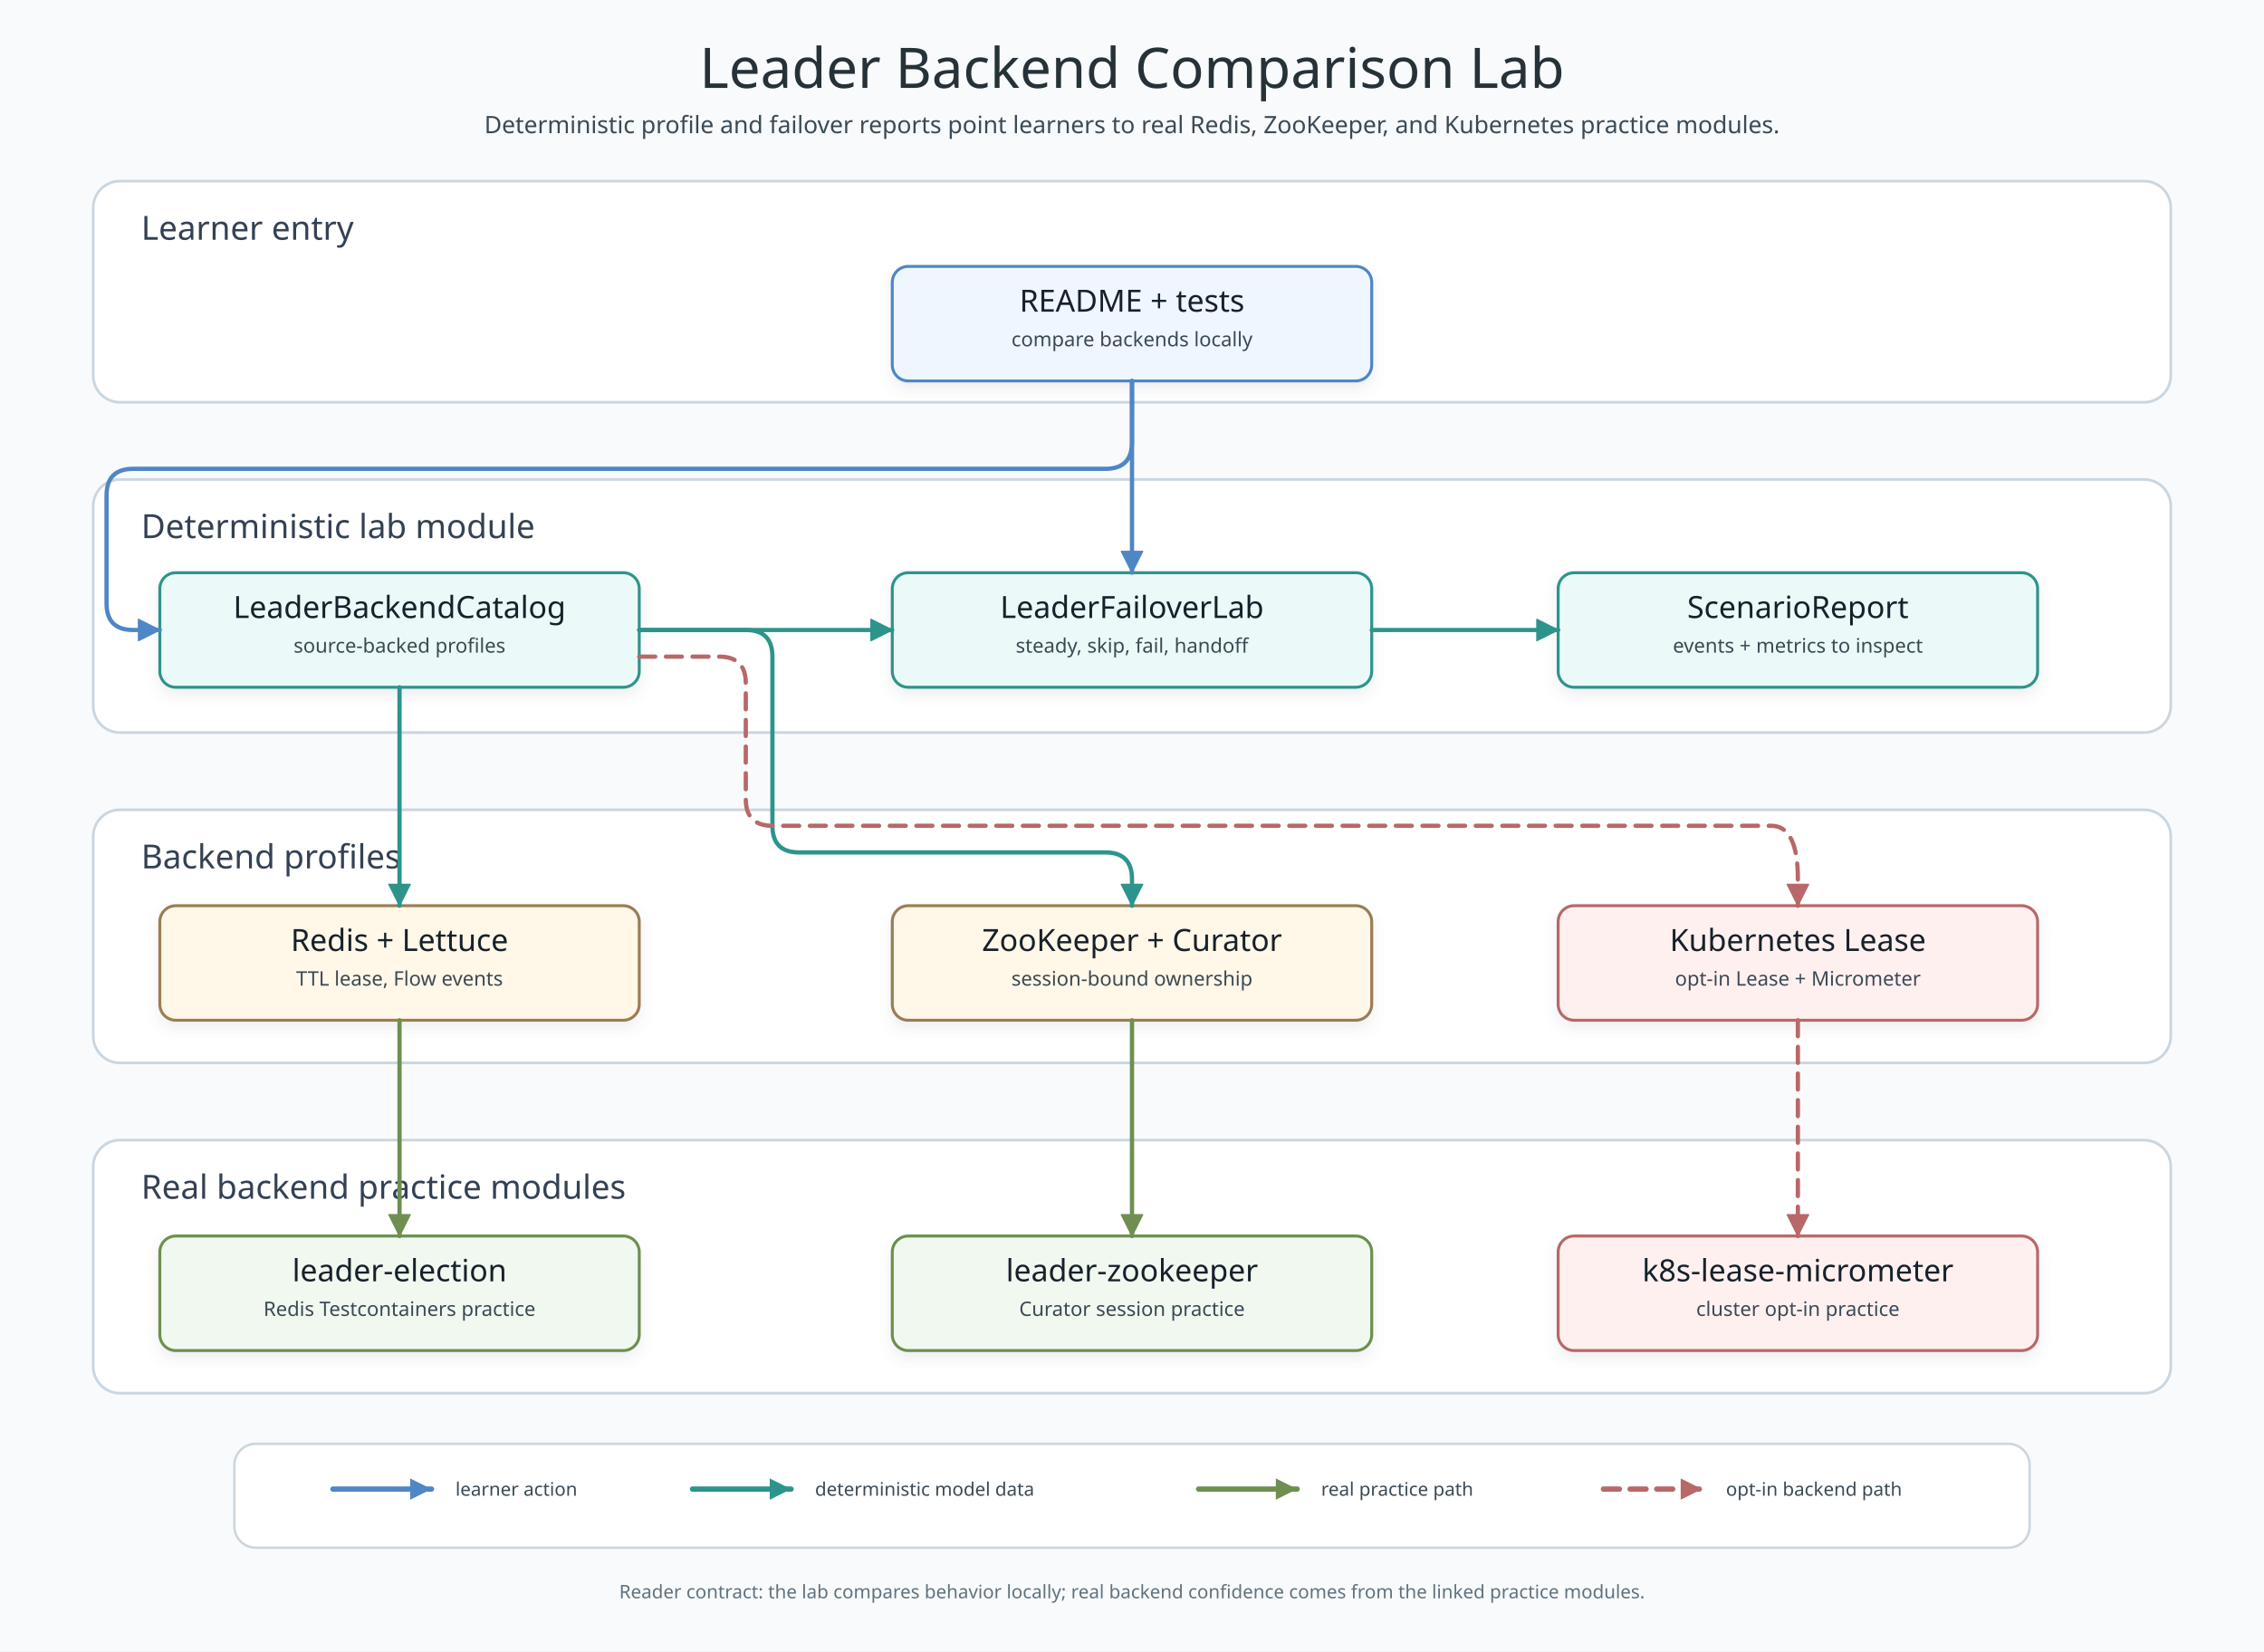
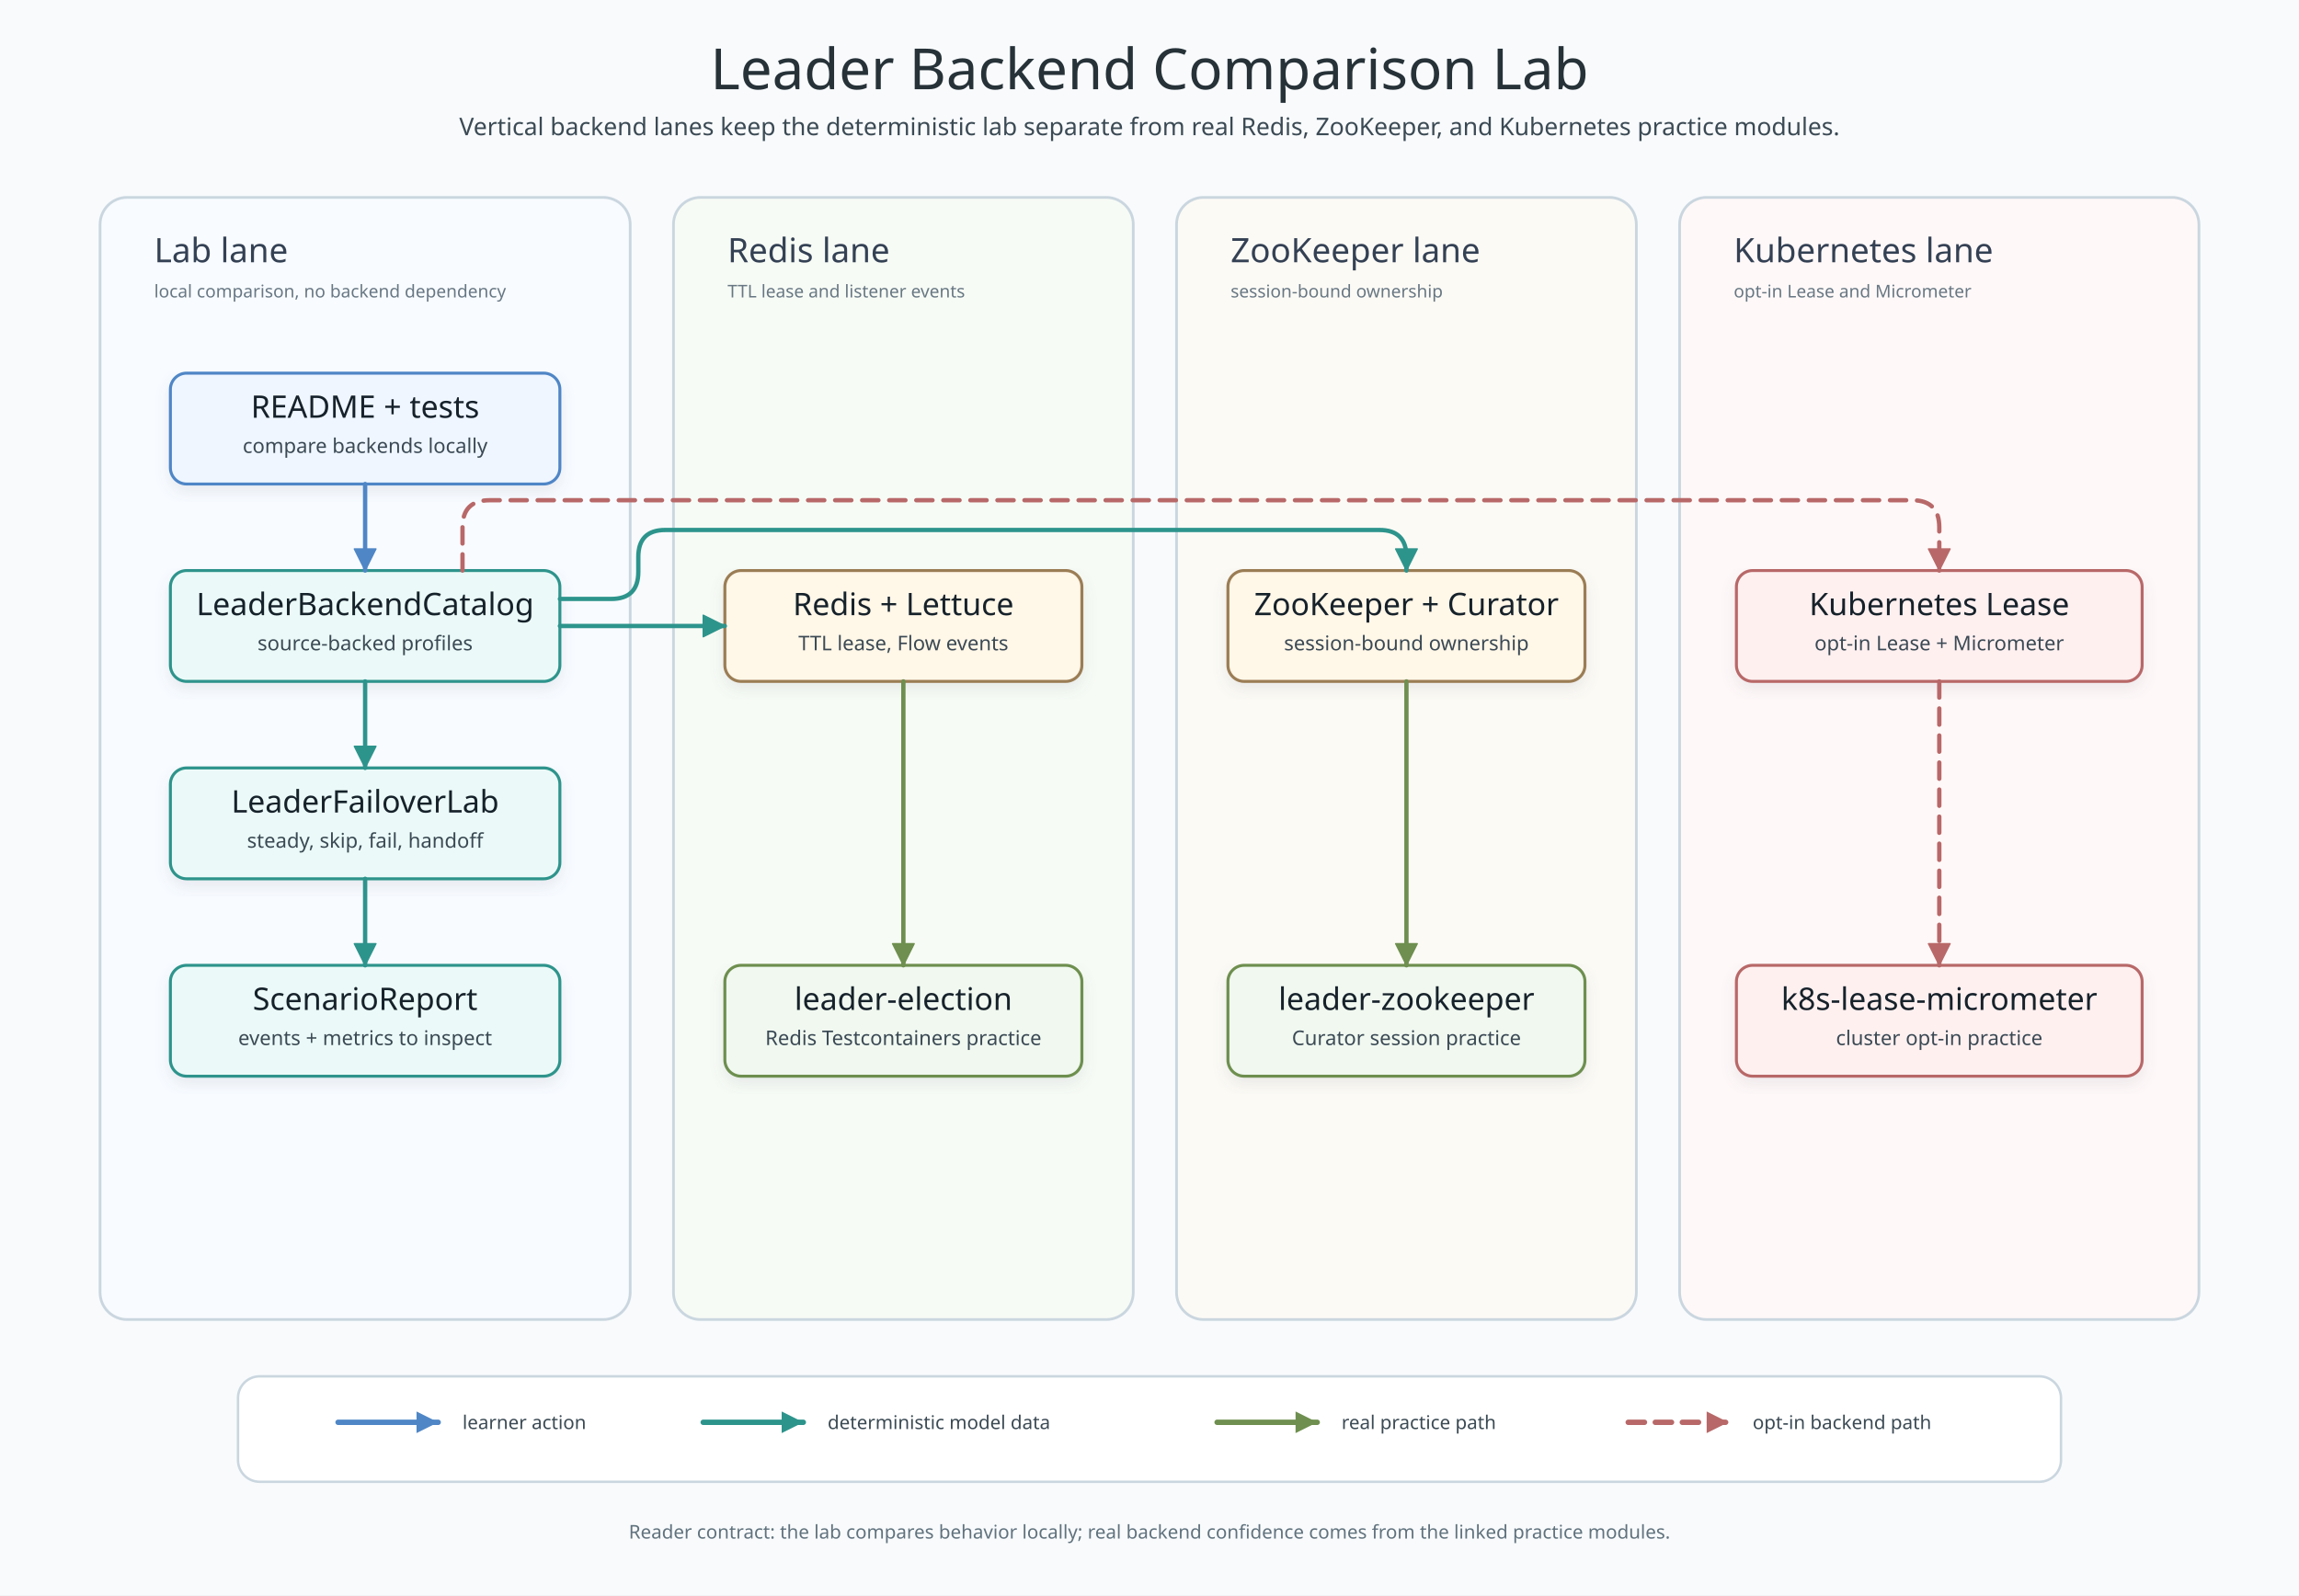
- <svg xmlns="http://www.w3.org/2000/svg" width="1700" height="1240" viewBox="0 0 1700 1240" role="img" aria-labelledby="title desc">
+ <svg xmlns="http://www.w3.org/2000/svg" width="1700" height="1180" viewBox="0 0 1700 1180" role="img" aria-labelledby="title desc">
  <defs>
    <filter id="shadow" x="-8%" y="-8%" width="116%" height="124%">
      <feDropShadow dx="0" dy="5" stdDeviation="5" flood-color="#64748B" flood-opacity="0.12" />
    </filter>
    <style>
-       .bg{fill:#F8FAFC}.title{font-family:"Architects Daughter";font-size:42px;fill:#263238}.subtitle,.body,.small,.legendText,.footer{font-family:"Comic Mono";fill:#3B4A54}.subtitle{font-size:18px}.layerTitle{font-family:"Architects Daughter";font-size:25px;fill:#344154}.cardTitle{font-family:"Architects Daughter";font-size:23px;fill:#16202A}.body{font-size:15px}.small{font-size:13px;fill:#5B6975}.footer{font-size:14px;fill:#60727D}.layer{fill:#FFFFFF;stroke:#CAD6DF;stroke-width:2}.card{stroke-width:2.2}.blue{fill:#EFF6FF;stroke:#4F86C6}.green{fill:#F0F8F0;stroke:#6E8F4F}.amber{fill:#FFF7E8;stroke:#9B7D54}.teal{fill:#EBFAF8;stroke:#2D948C}.red{fill:#FFF0F0;stroke:#B86868}.connector{fill:none;stroke-width:3.2;stroke-linecap:round;stroke-linejoin:round}.learn{stroke:#4F86C6}.model{stroke:#2D948C}.practice{stroke:#6E8F4F}.optional{stroke:#B86868;stroke-dasharray:12 8}.arrowHead{stroke-dasharray:none;stroke-linejoin:round}.legendBox{fill:#FFFFFF;stroke:#CAD6DF;stroke-width:1.8}.legendText{font-size:14px}
+       .bg{fill:#F8FAFC}.title{font-family:"Architects Daughter";font-size:42px;fill:#263238}.subtitle,.body,.small,.legendText,.footer{font-family:"Comic Mono";fill:#3B4A54}.subtitle{font-size:18px}.laneTitle{font-family:"Architects Daughter";font-size:25px;fill:#344154}.laneNote{font-family:"Comic Mono";font-size:13px;fill:#677783}.cardTitle{font-family:"Architects Daughter";font-size:23px;fill:#16202A}.body{font-size:15px}.footer{font-size:14px;fill:#60727D}.lane{stroke:#CAD6DF;stroke-width:2}.laneLab{fill:#F8FBFF}.laneRedis{fill:#F7FBF5}.laneZoo{fill:#FCFAF5}.laneK8s{fill:#FFF8F8}.card{stroke-width:2.2}.blue{fill:#EFF6FF;stroke:#4F86C6}.green{fill:#F0F8F0;stroke:#6E8F4F}.amber{fill:#FFF7E8;stroke:#9B7D54}.teal{fill:#EBFAF8;stroke:#2D948C}.red{fill:#FFF0F0;stroke:#B86868}.connector{fill:none;stroke-width:3.2;stroke-linecap:round;stroke-linejoin:round}.learn{stroke:#4F86C6}.model{stroke:#2D948C}.practice{stroke:#6E8F4F}.optional{stroke:#B86868;stroke-dasharray:12 8}.arrowHead{stroke-dasharray:none;stroke-linejoin:round}.legendBox{fill:#FFFFFF;stroke:#CAD6DF;stroke-width:1.8}.legendText{font-size:14px}
    </style>
  </defs>
-   <rect class="bg" width="1700" height="1240" />
+   <rect class="bg" width="1700" height="1180" />
  <text class="title" x="850" y="66" text-anchor="middle">Leader Backend Comparison Lab</text>
-   <text class="subtitle" x="850" y="100" text-anchor="middle">Deterministic profile and failover reports point learners to real Redis, ZooKeeper, and Kubernetes practice modules.</text>
-   <rect class="layer" x="70" y="136" width="1560" height="166" rx="20" />
-   <text class="layerTitle" x="106" y="180">Learner entry</text>
+   <text class="subtitle" x="850" y="100" text-anchor="middle">Vertical backend lanes keep the deterministic lab separate from real Redis, ZooKeeper, and Kubernetes practice modules.</text>
+   <rect class="lane laneLab" x="74" y="146" width="392" height="830" rx="20" />
+   <text class="laneTitle" x="114" y="194">Lab lane</text>
+   <text class="laneNote" x="114" y="220">local comparison, no backend dependency</text>
+   <rect class="lane laneRedis" x="498" y="146" width="340" height="830" rx="20" />
+   <text class="laneTitle" x="538" y="194">Redis lane</text>
+   <text class="laneNote" x="538" y="220">TTL lease and listener events</text>
+   <rect class="lane laneZoo" x="870" y="146" width="340" height="830" rx="20" />
+   <text class="laneTitle" x="910" y="194">ZooKeeper lane</text>
+   <text class="laneNote" x="910" y="220">session-bound ownership</text>
+   <rect class="lane laneK8s" x="1242" y="146" width="384" height="830" rx="20" />
+   <text class="laneTitle" x="1282" y="194">Kubernetes lane</text>
+   <text class="laneNote" x="1282" y="220">opt-in Lease and Micrometer</text>
  <g class="node" data-node="learner" filter="url(#shadow)">
-     <rect class="card blue" x="670" y="200" width="360" height="86" rx="12" />
-     <text class="cardTitle" x="850" y="234" text-anchor="middle">README + tests</text>
-     <text class="body" x="850" y="260" text-anchor="middle">compare backends locally</text>
+     <rect class="card blue" x="126" y="276" width="288" height="82" rx="12" />
+     <text class="cardTitle" x="270" y="309" text-anchor="middle">README + tests</text>
+     <text class="body" x="270" y="335" text-anchor="middle">compare backends locally</text>
  </g>
-   <rect class="layer" x="70" y="360" width="1560" height="190" rx="20" />
-   <text class="layerTitle" x="106" y="404">Deterministic lab module</text>
  <g class="node" data-node="catalog" filter="url(#shadow)">
-     <rect class="card teal" x="120" y="430" width="360" height="86" rx="12" />
-     <text class="cardTitle" x="300" y="464" text-anchor="middle">LeaderBackendCatalog</text>
-     <text class="body" x="300" y="490" text-anchor="middle">source-backed profiles</text>
+     <rect class="card teal" x="126" y="422" width="288" height="82" rx="12" />
+     <text class="cardTitle" x="270" y="455" text-anchor="middle">LeaderBackendCatalog</text>
+     <text class="body" x="270" y="481" text-anchor="middle">source-backed profiles</text>
  </g>
  <g class="node" data-node="failover-lab" filter="url(#shadow)">
-     <rect class="card teal" x="670" y="430" width="360" height="86" rx="12" />
-     <text class="cardTitle" x="850" y="464" text-anchor="middle">LeaderFailoverLab</text>
-     <text class="body" x="850" y="490" text-anchor="middle">steady, skip, fail, handoff</text>
+     <rect class="card teal" x="126" y="568" width="288" height="82" rx="12" />
+     <text class="cardTitle" x="270" y="601" text-anchor="middle">LeaderFailoverLab</text>
+     <text class="body" x="270" y="627" text-anchor="middle">steady, skip, fail, handoff</text>
  </g>
  <g class="node" data-node="scenario-report" filter="url(#shadow)">
-     <rect class="card teal" x="1170" y="430" width="360" height="86" rx="12" />
-     <text class="cardTitle" x="1350" y="464" text-anchor="middle">ScenarioReport</text>
-     <text class="body" x="1350" y="490" text-anchor="middle">events + metrics to inspect</text>
+     <rect class="card teal" x="126" y="714" width="288" height="82" rx="12" />
+     <text class="cardTitle" x="270" y="747" text-anchor="middle">ScenarioReport</text>
+     <text class="body" x="270" y="773" text-anchor="middle">events + metrics to inspect</text>
  </g>
-   <rect class="layer" x="70" y="608" width="1560" height="190" rx="20" />
-   <text class="layerTitle" x="106" y="652">Backend profiles</text>
  <g class="node" data-node="redis-profile" filter="url(#shadow)">
-     <rect class="card amber" x="120" y="680" width="360" height="86" rx="12" />
-     <text class="cardTitle" x="300" y="714" text-anchor="middle">Redis + Lettuce</text>
-     <text class="body" x="300" y="740" text-anchor="middle">TTL lease, Flow events</text>
+     <rect class="card amber" x="536" y="422" width="264" height="82" rx="12" />
+     <text class="cardTitle" x="668" y="455" text-anchor="middle">Redis + Lettuce</text>
+     <text class="body" x="668" y="481" text-anchor="middle">TTL lease, Flow events</text>
+   </g>
+   <g class="node" data-node="redis-module" filter="url(#shadow)">
+     <rect class="card green" x="536" y="714" width="264" height="82" rx="12" />
+     <text class="cardTitle" x="668" y="747" text-anchor="middle">leader-election</text>
+     <text class="body" x="668" y="773" text-anchor="middle">Redis Testcontainers practice</text>
  </g>
  <g class="node" data-node="zookeeper-profile" filter="url(#shadow)">
-     <rect class="card amber" x="670" y="680" width="360" height="86" rx="12" />
-     <text class="cardTitle" x="850" y="714" text-anchor="middle">ZooKeeper + Curator</text>
-     <text class="body" x="850" y="740" text-anchor="middle">session-bound ownership</text>
+     <rect class="card amber" x="908" y="422" width="264" height="82" rx="12" />
+     <text class="cardTitle" x="1040" y="455" text-anchor="middle">ZooKeeper + Curator</text>
+     <text class="body" x="1040" y="481" text-anchor="middle">session-bound ownership</text>
+   </g>
+   <g class="node" data-node="zookeeper-module" filter="url(#shadow)">
+     <rect class="card green" x="908" y="714" width="264" height="82" rx="12" />
+     <text class="cardTitle" x="1040" y="747" text-anchor="middle">leader-zookeeper</text>
+     <text class="body" x="1040" y="773" text-anchor="middle">Curator session practice</text>
  </g>
  <g class="node" data-node="kubernetes-profile" filter="url(#shadow)">
-     <rect class="card red" x="1170" y="680" width="360" height="86" rx="12" />
-     <text class="cardTitle" x="1350" y="714" text-anchor="middle">Kubernetes Lease</text>
-     <text class="body" x="1350" y="740" text-anchor="middle">opt-in Lease + Micrometer</text>
-   </g>
-   <rect class="layer" x="70" y="856" width="1560" height="190" rx="20" />
-   <text class="layerTitle" x="106" y="900">Real backend practice modules</text>
-   <g class="node" data-node="redis-module" filter="url(#shadow)">
-     <rect class="card green" x="120" y="928" width="360" height="86" rx="12" />
-     <text class="cardTitle" x="300" y="962" text-anchor="middle">leader-election</text>
-     <text class="body" x="300" y="988" text-anchor="middle">Redis Testcontainers practice</text>
-   </g>
-   <g class="node" data-node="zookeeper-module" filter="url(#shadow)">
-     <rect class="card green" x="670" y="928" width="360" height="86" rx="12" />
-     <text class="cardTitle" x="850" y="962" text-anchor="middle">leader-zookeeper</text>
-     <text class="body" x="850" y="988" text-anchor="middle">Curator session practice</text>
+     <rect class="card red" x="1284" y="422" width="300" height="82" rx="12" />
+     <text class="cardTitle" x="1434" y="455" text-anchor="middle">Kubernetes Lease</text>
+     <text class="body" x="1434" y="481" text-anchor="middle">opt-in Lease + Micrometer</text>
  </g>
  <g class="node" data-node="kubernetes-module" filter="url(#shadow)">
-     <rect class="card red" x="1170" y="928" width="360" height="86" rx="12" />
-     <text class="cardTitle" x="1350" y="962" text-anchor="middle">k8s-lease-micrometer</text>
-     <text class="body" x="1350" y="988" text-anchor="middle">cluster opt-in practice</text>
+     <rect class="card red" x="1284" y="714" width="300" height="82" rx="12" />
+     <text class="cardTitle" x="1434" y="747" text-anchor="middle">k8s-lease-micrometer</text>
+     <text class="body" x="1434" y="773" text-anchor="middle">cluster opt-in practice</text>
  </g>
  <g class="edge" data-edge="learner-&gt;catalog" data-label="learner reads backend profile matrix">
-     <path data-connector="learner-to-catalog" class="connector learn" d="M 850 286 L 850 332 Q 850 352 830 352 L 100 352 Q 80 352 80 372 L 80 453 Q 80 473 100 473 L 120 473" />
-     <polygon data-connector-head="learner-to-catalog" class="arrowHead" points="120,473 104,465 104,481" fill="#4F86C6" stroke="#4F86C6" stroke-dasharray="none" style="stroke-dasharray:none" />
-   </g>
-   <g class="edge" data-edge="learner-&gt;failover-lab" data-label="learner runs deterministic failover scenarios">
-     <path data-connector="learner-to-failover" class="connector learn" d="M 850 286 L 850 430" />
-     <polygon data-connector-head="learner-to-failover" class="arrowHead" points="850,430 842,414 858,414" fill="#4F86C6" stroke="#4F86C6" stroke-dasharray="none" style="stroke-dasharray:none" />
+     <path data-connector="learner-to-catalog" class="connector learn" d="M 270 358 L 270 422" />
+     <polygon data-connector-head="learner-to-catalog" class="arrowHead" points="270,422 262,406 278,406" fill="#4F86C6" stroke="#4F86C6" stroke-dasharray="none" style="stroke-dasharray:none" />
  </g>
  <g class="edge" data-edge="catalog-&gt;failover-lab" data-label="catalog supplies backend semantics">
-     <path data-connector="catalog-to-failover" class="connector model" d="M 480 473 L 670 473" />
-     <polygon data-connector-head="catalog-to-failover" class="arrowHead" points="670,473 654,465 654,481" fill="#2D948C" stroke="#2D948C" stroke-dasharray="none" style="stroke-dasharray:none" />
+     <path data-connector="catalog-to-failover" class="connector model" d="M 270 504 L 270 568" />
+     <polygon data-connector-head="catalog-to-failover" class="arrowHead" points="270,568 262,552 278,552" fill="#2D948C" stroke="#2D948C" stroke-dasharray="none" style="stroke-dasharray:none" />
  </g>
  <g class="edge" data-edge="failover-lab-&gt;scenario-report" data-label="lab emits scenario report">
-     <path data-connector="failover-to-report" class="connector model" d="M 1030 473 L 1170 473" />
-     <polygon data-connector-head="failover-to-report" class="arrowHead" points="1170,473 1154,465 1154,481" fill="#2D948C" stroke="#2D948C" stroke-dasharray="none" style="stroke-dasharray:none" />
+     <path data-connector="failover-to-report" class="connector model" d="M 270 650 L 270 714" />
+     <polygon data-connector-head="failover-to-report" class="arrowHead" points="270,714 262,698 278,698" fill="#2D948C" stroke="#2D948C" stroke-dasharray="none" style="stroke-dasharray:none" />
  </g>
  <g class="edge" data-edge="catalog-&gt;redis-profile" data-label="catalog includes Redis TTL profile">
-     <path data-connector="catalog-to-redis" class="connector model" d="M 300 516 L 300 680" />
-     <polygon data-connector-head="catalog-to-redis" class="arrowHead" points="300,680 292,664 308,664" fill="#2D948C" stroke="#2D948C" stroke-dasharray="none" style="stroke-dasharray:none" />
+     <path data-connector="catalog-to-redis" class="connector model" d="M 414 463 L 536 463" />
+     <polygon data-connector-head="catalog-to-redis" class="arrowHead" points="536,463 520,455 520,471" fill="#2D948C" stroke="#2D948C" stroke-dasharray="none" style="stroke-dasharray:none" />
  </g>
  <g class="edge" data-edge="catalog-&gt;zookeeper-profile" data-label="catalog includes ZooKeeper session profile">
-     <path data-connector="catalog-to-zookeeper" class="connector model" d="M 480 473 L 560 473 Q 580 473 580 493 L 580 620 Q 580 640 600 640 L 830 640 Q 850 640 850 660 L 850 680" />
-     <polygon data-connector-head="catalog-to-zookeeper" class="arrowHead" points="850,680 842,664 858,664" fill="#2D948C" stroke="#2D948C" stroke-dasharray="none" style="stroke-dasharray:none" />
+     <path data-connector="catalog-to-zookeeper" class="connector model" d="M 414 443 L 452 443 Q 472 443 472 423 L 472 412 Q 472 392 492 392 L 1020 392 Q 1040 392 1040 412 L 1040 422" />
+     <polygon data-connector-head="catalog-to-zookeeper" class="arrowHead" points="1040,422 1032,406 1048,406" fill="#2D948C" stroke="#2D948C" stroke-dasharray="none" style="stroke-dasharray:none" />
  </g>
  <g class="edge" data-edge="catalog-&gt;kubernetes-profile" data-label="catalog includes opt-in Kubernetes Lease profile">
-     <path data-connector="catalog-to-kubernetes" class="connector optional" d="M 480 493 L 540 493 Q 560 493 560 513 L 560 600 Q 560 620 580 620 L 1330 620 Q 1350 620 1350 660 L 1350 680" />
-     <polygon data-connector-head="catalog-to-kubernetes" class="arrowHead" points="1350,680 1342,664 1358,664" fill="#B86868" stroke="#B86868" stroke-dasharray="none" style="stroke-dasharray:none" />
+     <path data-connector="catalog-to-kubernetes" class="connector optional" d="M 342 422 L 342 390 Q 342 370 362 370 L 1414 370 Q 1434 370 1434 390 L 1434 422" />
+     <polygon data-connector-head="catalog-to-kubernetes" class="arrowHead" points="1434,422 1426,406 1442,406" fill="#B86868" stroke="#B86868" stroke-dasharray="none" style="stroke-dasharray:none" />
  </g>
  <g class="edge" data-edge="redis-profile-&gt;redis-module" data-label="Redis profile links to real Redis module">
-     <path data-connector="redis-to-module" class="connector practice" d="M 300 766 L 300 928" />
-     <polygon data-connector-head="redis-to-module" class="arrowHead" points="300,928 292,912 308,912" fill="#6E8F4F" stroke="#6E8F4F" stroke-dasharray="none" style="stroke-dasharray:none" />
+     <path data-connector="redis-to-module" class="connector practice" d="M 668 504 L 668 714" />
+     <polygon data-connector-head="redis-to-module" class="arrowHead" points="668,714 660,698 676,698" fill="#6E8F4F" stroke="#6E8F4F" stroke-dasharray="none" style="stroke-dasharray:none" />
  </g>
  <g class="edge" data-edge="zookeeper-profile-&gt;zookeeper-module" data-label="ZooKeeper profile links to Curator module">
-     <path data-connector="zookeeper-to-module" class="connector practice" d="M 850 766 L 850 928" />
-     <polygon data-connector-head="zookeeper-to-module" class="arrowHead" points="850,928 842,912 858,912" fill="#6E8F4F" stroke="#6E8F4F" stroke-dasharray="none" style="stroke-dasharray:none" />
+     <path data-connector="zookeeper-to-module" class="connector practice" d="M 1040 504 L 1040 714" />
+     <polygon data-connector-head="zookeeper-to-module" class="arrowHead" points="1040,714 1032,698 1048,698" fill="#6E8F4F" stroke="#6E8F4F" stroke-dasharray="none" style="stroke-dasharray:none" />
  </g>
  <g class="edge" data-edge="kubernetes-profile-&gt;kubernetes-module" data-label="Kubernetes profile links to opt-in module">
-     <path data-connector="kubernetes-to-module" class="connector optional" d="M 1350 766 L 1350 928" />
-     <polygon data-connector-head="kubernetes-to-module" class="arrowHead" points="1350,928 1342,912 1358,912" fill="#B86868" stroke="#B86868" stroke-dasharray="none" style="stroke-dasharray:none" />
+     <path data-connector="kubernetes-to-module" class="connector optional" d="M 1434 504 L 1434 714" />
+     <polygon data-connector-head="kubernetes-to-module" class="arrowHead" points="1434,714 1426,698 1442,698" fill="#B86868" stroke="#B86868" stroke-dasharray="none" style="stroke-dasharray:none" />
  </g>
-   <rect class="legendBox" x="176" y="1084" width="1348" height="78" rx="16" />
-   <path d="M 250 1118 L 324 1118" fill="none" stroke="#4F86C6" stroke-width="4" stroke-linecap="round" />
-   <polygon points="324,1118 308,1110 308,1126" fill="#4F86C6" />
-   <text class="legendText" x="342" y="1123">learner action</text>
-   <path d="M 520 1118 L 594 1118" fill="none" stroke="#2D948C" stroke-width="4" stroke-linecap="round" />
-   <polygon points="594,1118 578,1110 578,1126" fill="#2D948C" />
-   <text class="legendText" x="612" y="1123">deterministic model data</text>
-   <path d="M 900 1118 L 974 1118" fill="none" stroke="#6E8F4F" stroke-width="4" stroke-linecap="round" />
-   <polygon points="974,1118 958,1110 958,1126" fill="#6E8F4F" />
-   <text class="legendText" x="992" y="1123">real practice path</text>
-   <path d="M 1204 1118 L 1278 1118" fill="none" stroke="#B86868" stroke-width="4" stroke-linecap="round" stroke-dasharray="12 8" />
-   <polygon points="1278,1118 1262,1110 1262,1126" fill="#B86868" />
-   <text class="legendText" x="1296" y="1123">opt-in backend path</text>
-   <text class="footer" x="850" y="1200" text-anchor="middle">Reader contract: the lab compares behavior locally; real backend confidence comes from the linked practice modules.</text>
+   <rect class="legendBox" x="176" y="1018" width="1348" height="78" rx="16" />
+   <path d="M 250 1052 L 324 1052" fill="none" stroke="#4F86C6" stroke-width="4" stroke-linecap="round" />
+   <polygon points="324,1052 308,1044 308,1060" fill="#4F86C6" />
+   <text class="legendText" x="342" y="1057">learner action</text>
+   <path d="M 520 1052 L 594 1052" fill="none" stroke="#2D948C" stroke-width="4" stroke-linecap="round" />
+   <polygon points="594,1052 578,1044 578,1060" fill="#2D948C" />
+   <text class="legendText" x="612" y="1057">deterministic model data</text>
+   <path d="M 900 1052 L 974 1052" fill="none" stroke="#6E8F4F" stroke-width="4" stroke-linecap="round" />
+   <polygon points="974,1052 958,1044 958,1060" fill="#6E8F4F" />
+   <text class="legendText" x="992" y="1057">real practice path</text>
+   <path d="M 1204 1052 L 1278 1052" fill="none" stroke="#B86868" stroke-width="4" stroke-linecap="round" stroke-dasharray="12 8" />
+   <polygon points="1278,1052 1262,1044 1262,1060" fill="#B86868" />
+   <text class="legendText" x="1296" y="1057">opt-in backend path</text>
+   <text class="footer" x="850" y="1138" text-anchor="middle">Reader contract: the lab compares behavior locally; real backend confidence comes from the linked practice modules.</text>
</svg>
